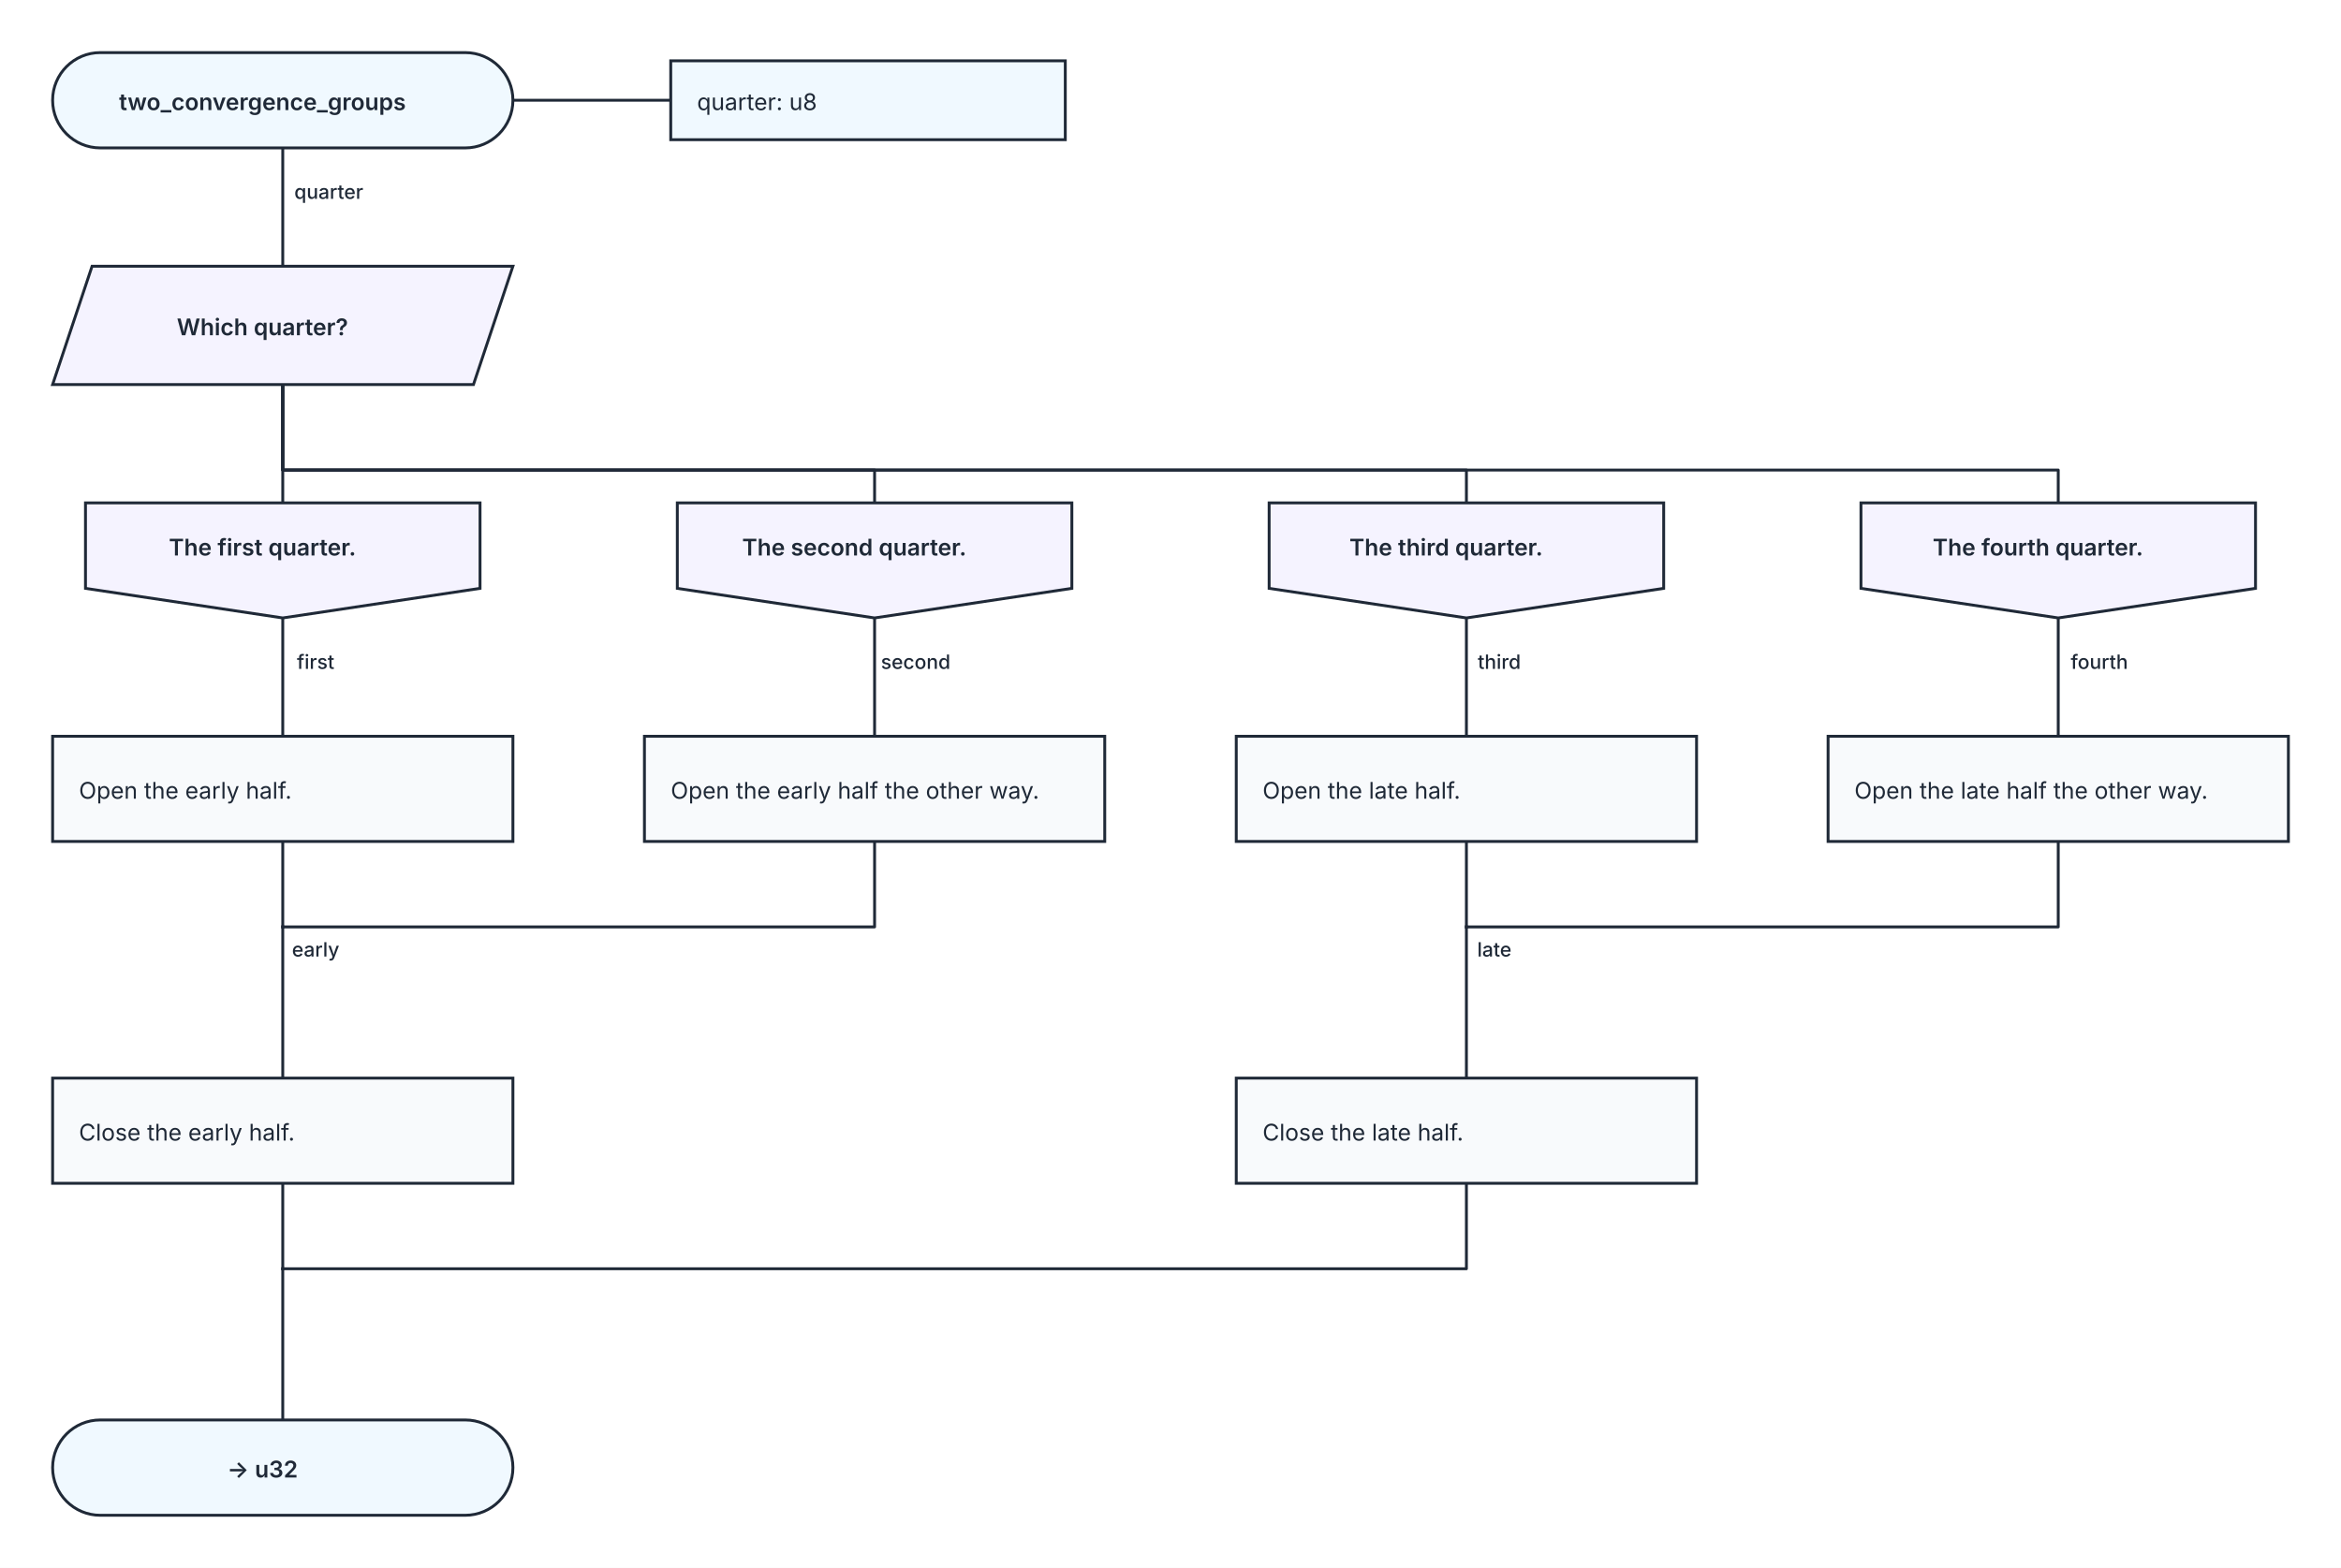
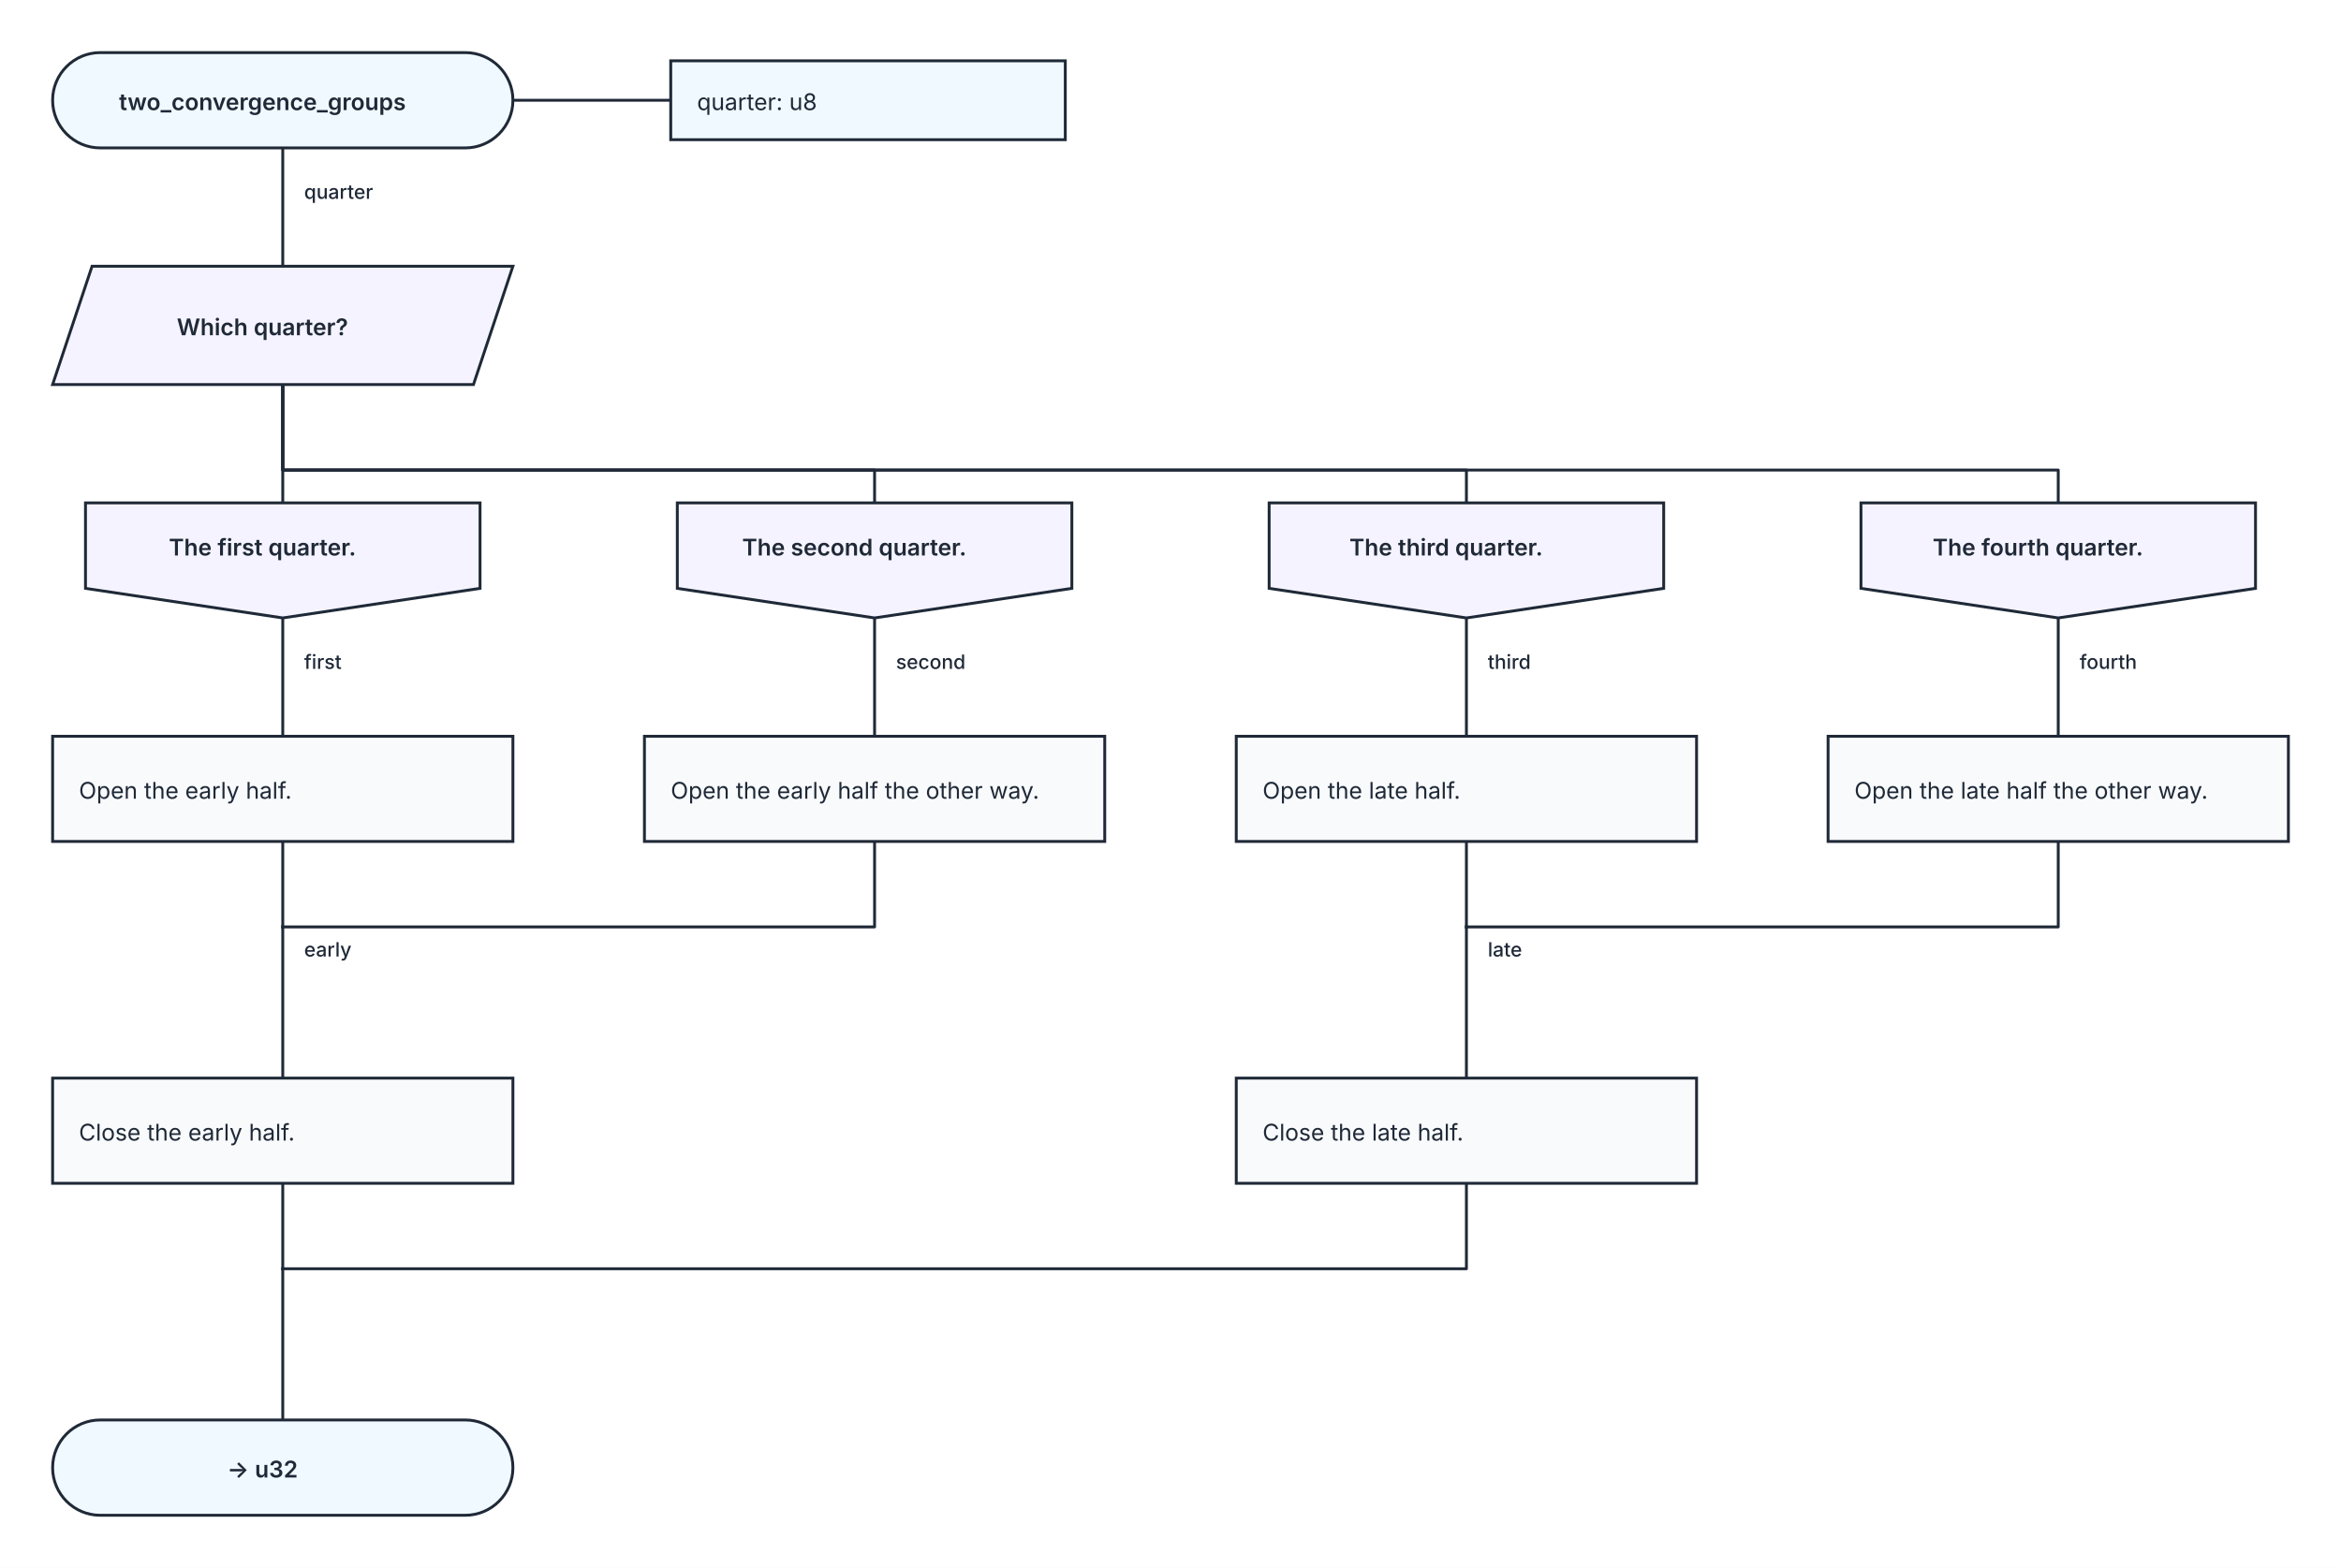
<svg xmlns="http://www.w3.org/2000/svg" width="1424" height="954" viewBox="0 0 1424 954" role="img" aria-labelledby="kaalang-title" aria-describedby="kaalang-description">
  <defs>
    <style>
      svg { color: #1f2937; font-family: Inter, ui-sans-serif, system-ui, -apple-system, BlinkMacSystemFont, "Segoe UI", sans-serif; text-rendering: optimizeLegibility; }
      .connection { fill: none; stroke: currentColor; stroke-width: 1.75; stroke-linecap: square; stroke-linejoin: round; }
-       .connection-label { fill: currentColor; font-size: 12px; font-weight: 500; paint-order: stroke; stroke: #ffffff; stroke-width: 5px; stroke-linejoin: round; text-anchor: middle; }
+       .connection-label { fill: currentColor; font-size: 12px; font-weight: 500; paint-order: stroke; stroke: #ffffff; stroke-width: 5px; stroke-linejoin: round; text-anchor: start; }
      .parameter-link { fill: none; stroke: currentColor; stroke-width: 1.75; }
      .node-shape { fill: #ffffff; stroke: currentColor; stroke-width: 1.75; }
      .start .node-shape, .end .node-shape, .parameter-panel .node-shape { fill: #f0f9ff; }
      .action .node-shape { fill: #f8fafc; }
      .question .node-shape { fill: #fffbeb; }
      .select .node-shape, .case .node-shape { fill: #f5f3ff; }
      .label { fill: currentColor; font-size: 14px; text-anchor: middle; }
      .start .label, .question .label, .select .label, .case .label, .end .label { font-weight: 600; }
      .action .label, .parameter-panel .label { font-weight: 400; text-anchor: start; }
    </style>
  </defs>
  <rect width="100%" height="100%" fill="#ffffff" />
  <g class="connections">
    <path class="connection" d="M 172 90 L 172 162" />
    <path class="connection" d="M 172 234 L 172 306" />
    <path class="connection" d="M 172 234 L 172 286 L 532 286 L 532 306" />
    <path class="connection" d="M 172 234 L 172 286 L 892 286 L 892 306" />
    <path class="connection" d="M 172 234 L 172 286 L 1252 286 L 1252 306" />
    <path class="connection" d="M 172 376 L 172 448" />
    <path class="connection" d="M 532 376 L 532 448" />
    <path class="connection" d="M 892 376 L 892 448" />
    <path class="connection" d="M 1252 376 L 1252 448" />
    <path class="connection" d="M 172 512 L 172 564" />
    <path class="connection" d="M 532 512 L 532 564 L 172 564" />
    <path class="connection" d="M 172 720 L 172 772" />
    <path class="connection" d="M 892 512 L 892 564" />
    <path class="connection" d="M 1252 512 L 1252 564 L 892 564" />
    <path class="connection" d="M 892 720 L 892 772 L 172 772" />
    <path class="connection" d="M 172 564 L 172 656" />
    <path class="connection" d="M 172 772 L 172 864" />
    <path class="connection" d="M 892 564 L 892 656" />
-     <text class="connection-label" x="200" y="582" xml:space="preserve">
-       <tspan x="200" dy="0">early</tspan>
+     <text class="connection-label" x="185" y="582" xml:space="preserve">
+       <tspan x="185" dy="0">early</tspan>
    </text>
-     <text class="connection-label" x="917" y="582" xml:space="preserve">
-       <tspan x="917" dy="0">late</tspan>
+     <text class="connection-label" x="905" y="582" xml:space="preserve">
+       <tspan x="905" dy="0">late</tspan>
    </text>
-     <text class="connection-label" x="208" y="121" xml:space="preserve">
-       <tspan x="208" dy="0">quarter</tspan>
+     <text class="connection-label" x="185" y="121" xml:space="preserve">
+       <tspan x="185" dy="0">quarter</tspan>
    </text>
-     <text class="connection-label" x="200" y="407" xml:space="preserve">
-       <tspan x="200" dy="0">first</tspan>
+     <text class="connection-label" x="185" y="407" xml:space="preserve">
+       <tspan x="185" dy="0">first</tspan>
    </text>
-     <text class="connection-label" x="565" y="407" xml:space="preserve">
-       <tspan x="565" dy="0">second</tspan>
+     <text class="connection-label" x="545" y="407" xml:space="preserve">
+       <tspan x="545" dy="0">second</tspan>
    </text>
-     <text class="connection-label" x="920" y="407" xml:space="preserve">
-       <tspan x="920" dy="0">third</tspan>
+     <text class="connection-label" x="905" y="407" xml:space="preserve">
+       <tspan x="905" dy="0">third</tspan>
    </text>
-     <text class="connection-label" x="1285" y="407" xml:space="preserve">
-       <tspan x="1285" dy="0">fourth</tspan>
+     <text class="connection-label" x="1265" y="407" xml:space="preserve">
+       <tspan x="1265" dy="0">fourth</tspan>
    </text>
  </g>
  <g class="nodes">
    <path class="parameter-link" d="M 312 61 L 408 61" />
    <g class="parameter-panel" transform="translate(528 61)">
      <rect class="node-shape" x="-120" y="-24" width="240" height="48" />
      <text class="label" x="-104" y="6" xml:space="preserve">
        <tspan x="-104" dy="0">quarter: u8</tspan>
      </text>
    </g>
    <g class="node start" transform="translate(172 61)">
      <rect class="node-shape" x="-140" y="-29" width="280" height="58" rx="29" />
      <text class="label" y="6" xml:space="preserve">
        <tspan x="0" dy="0">two_convergence_groups</tspan>
      </text>
    </g>
    <g class="node select" transform="translate(172 198)">
      <polygon class="node-shape" points="-116,-36 140,-36 116,36 -140,36" />
      <text class="label" y="6" xml:space="preserve">
        <tspan x="0" dy="0">Which quarter?</tspan>
      </text>
    </g>
    <g class="node case" transform="translate(172 341)">
      <polygon class="node-shape" points="-120,-35 120,-35 120,17 0,35 -120,17" />
      <text class="label" y="-3" xml:space="preserve">
        <tspan x="0" dy="0">The first quarter.</tspan>
      </text>
    </g>
    <g class="node case" transform="translate(532 341)">
      <polygon class="node-shape" points="-120,-35 120,-35 120,17 0,35 -120,17" />
      <text class="label" y="-3" xml:space="preserve">
        <tspan x="0" dy="0">The second quarter.</tspan>
      </text>
    </g>
    <g class="node case" transform="translate(892 341)">
      <polygon class="node-shape" points="-120,-35 120,-35 120,17 0,35 -120,17" />
      <text class="label" y="-3" xml:space="preserve">
        <tspan x="0" dy="0">The third quarter.</tspan>
      </text>
    </g>
    <g class="node case" transform="translate(1252 341)">
      <polygon class="node-shape" points="-120,-35 120,-35 120,17 0,35 -120,17" />
      <text class="label" y="-3" xml:space="preserve">
        <tspan x="0" dy="0">The fourth quarter.</tspan>
      </text>
    </g>
    <g class="node action" transform="translate(172 480)">
      <rect class="node-shape" x="-140" y="-32" width="280" height="64" />
      <text class="label" y="6" xml:space="preserve">
        <tspan x="-124" dy="0">Open the early half.</tspan>
      </text>
    </g>
    <g class="node action" transform="translate(532 480)">
      <rect class="node-shape" x="-140" y="-32" width="280" height="64" />
      <text class="label" y="6" xml:space="preserve">
        <tspan x="-124" dy="0">Open the early half the other way.</tspan>
      </text>
    </g>
    <g class="node action" transform="translate(172 688)">
      <rect class="node-shape" x="-140" y="-32" width="280" height="64" />
      <text class="label" y="6" xml:space="preserve">
        <tspan x="-124" dy="0">Close the early half.</tspan>
      </text>
    </g>
    <g class="node action" transform="translate(892 480)">
      <rect class="node-shape" x="-140" y="-32" width="280" height="64" />
      <text class="label" y="6" xml:space="preserve">
        <tspan x="-124" dy="0">Open the late half.</tspan>
      </text>
    </g>
    <g class="node action" transform="translate(1252 480)">
      <rect class="node-shape" x="-140" y="-32" width="280" height="64" />
      <text class="label" y="6" xml:space="preserve">
        <tspan x="-124" dy="0">Open the late half the other way.</tspan>
      </text>
    </g>
    <g class="node action" transform="translate(892 688)">
      <rect class="node-shape" x="-140" y="-32" width="280" height="64" />
      <text class="label" y="6" xml:space="preserve">
        <tspan x="-124" dy="0">Close the late half.</tspan>
      </text>
    </g>
    <g class="node end" transform="translate(172 893)">
      <rect class="node-shape" x="-140" y="-29" width="280" height="58" rx="29" />
      <text class="label" y="6" xml:space="preserve">
        <tspan x="0" dy="0">-&gt; u32</tspan>
      </text>
    </g>
  </g>
</svg>
